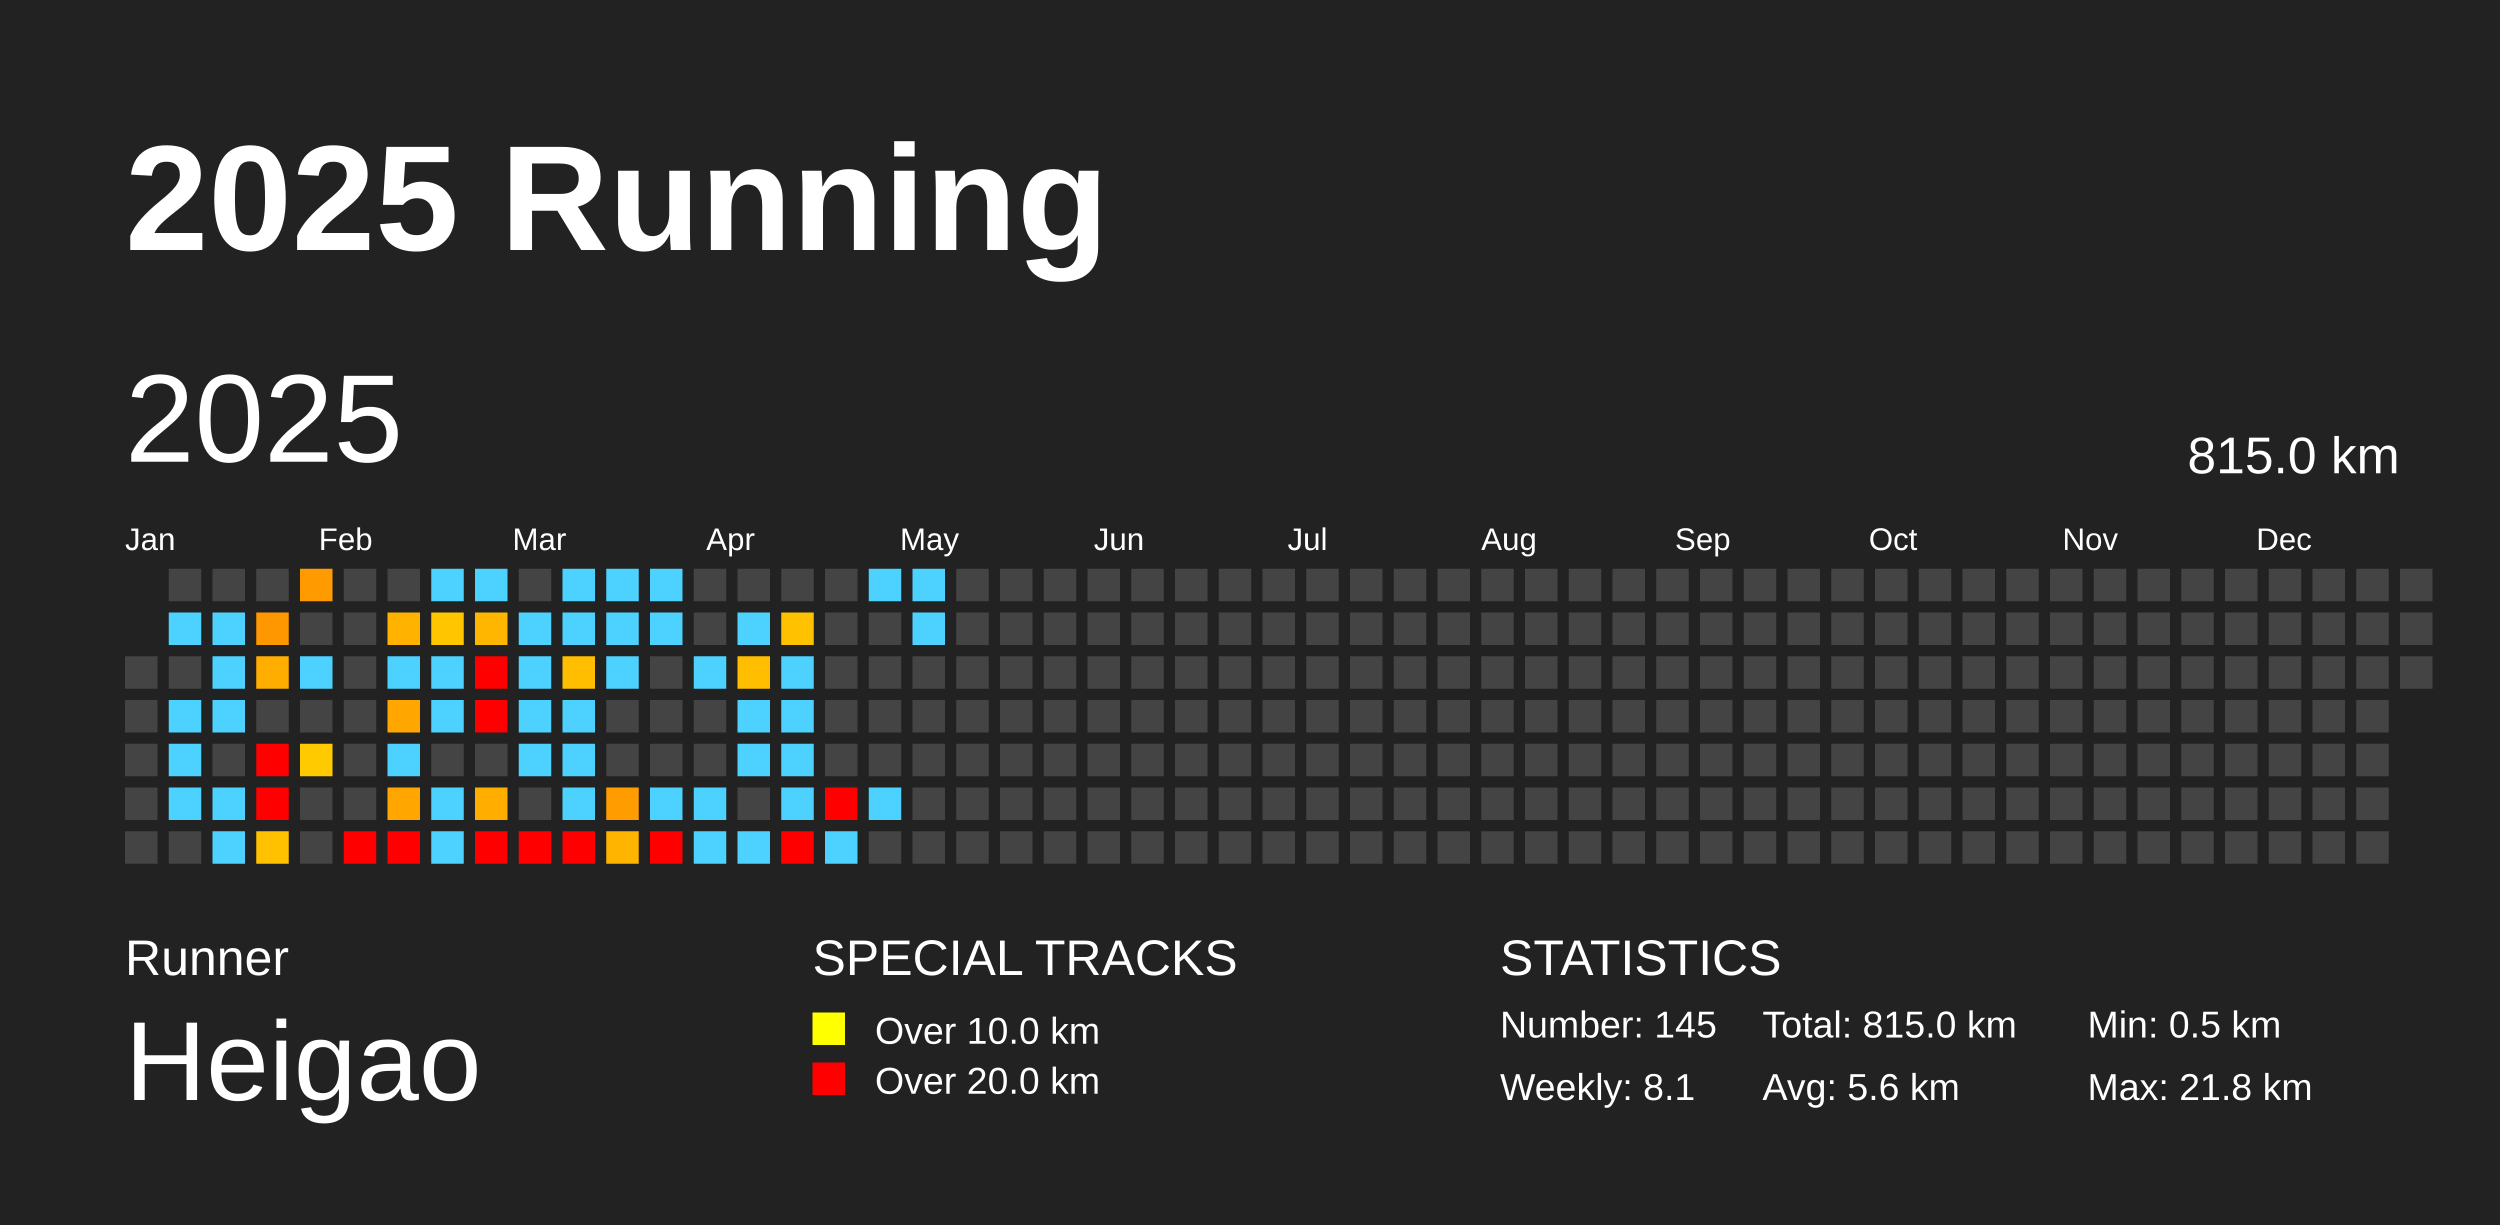
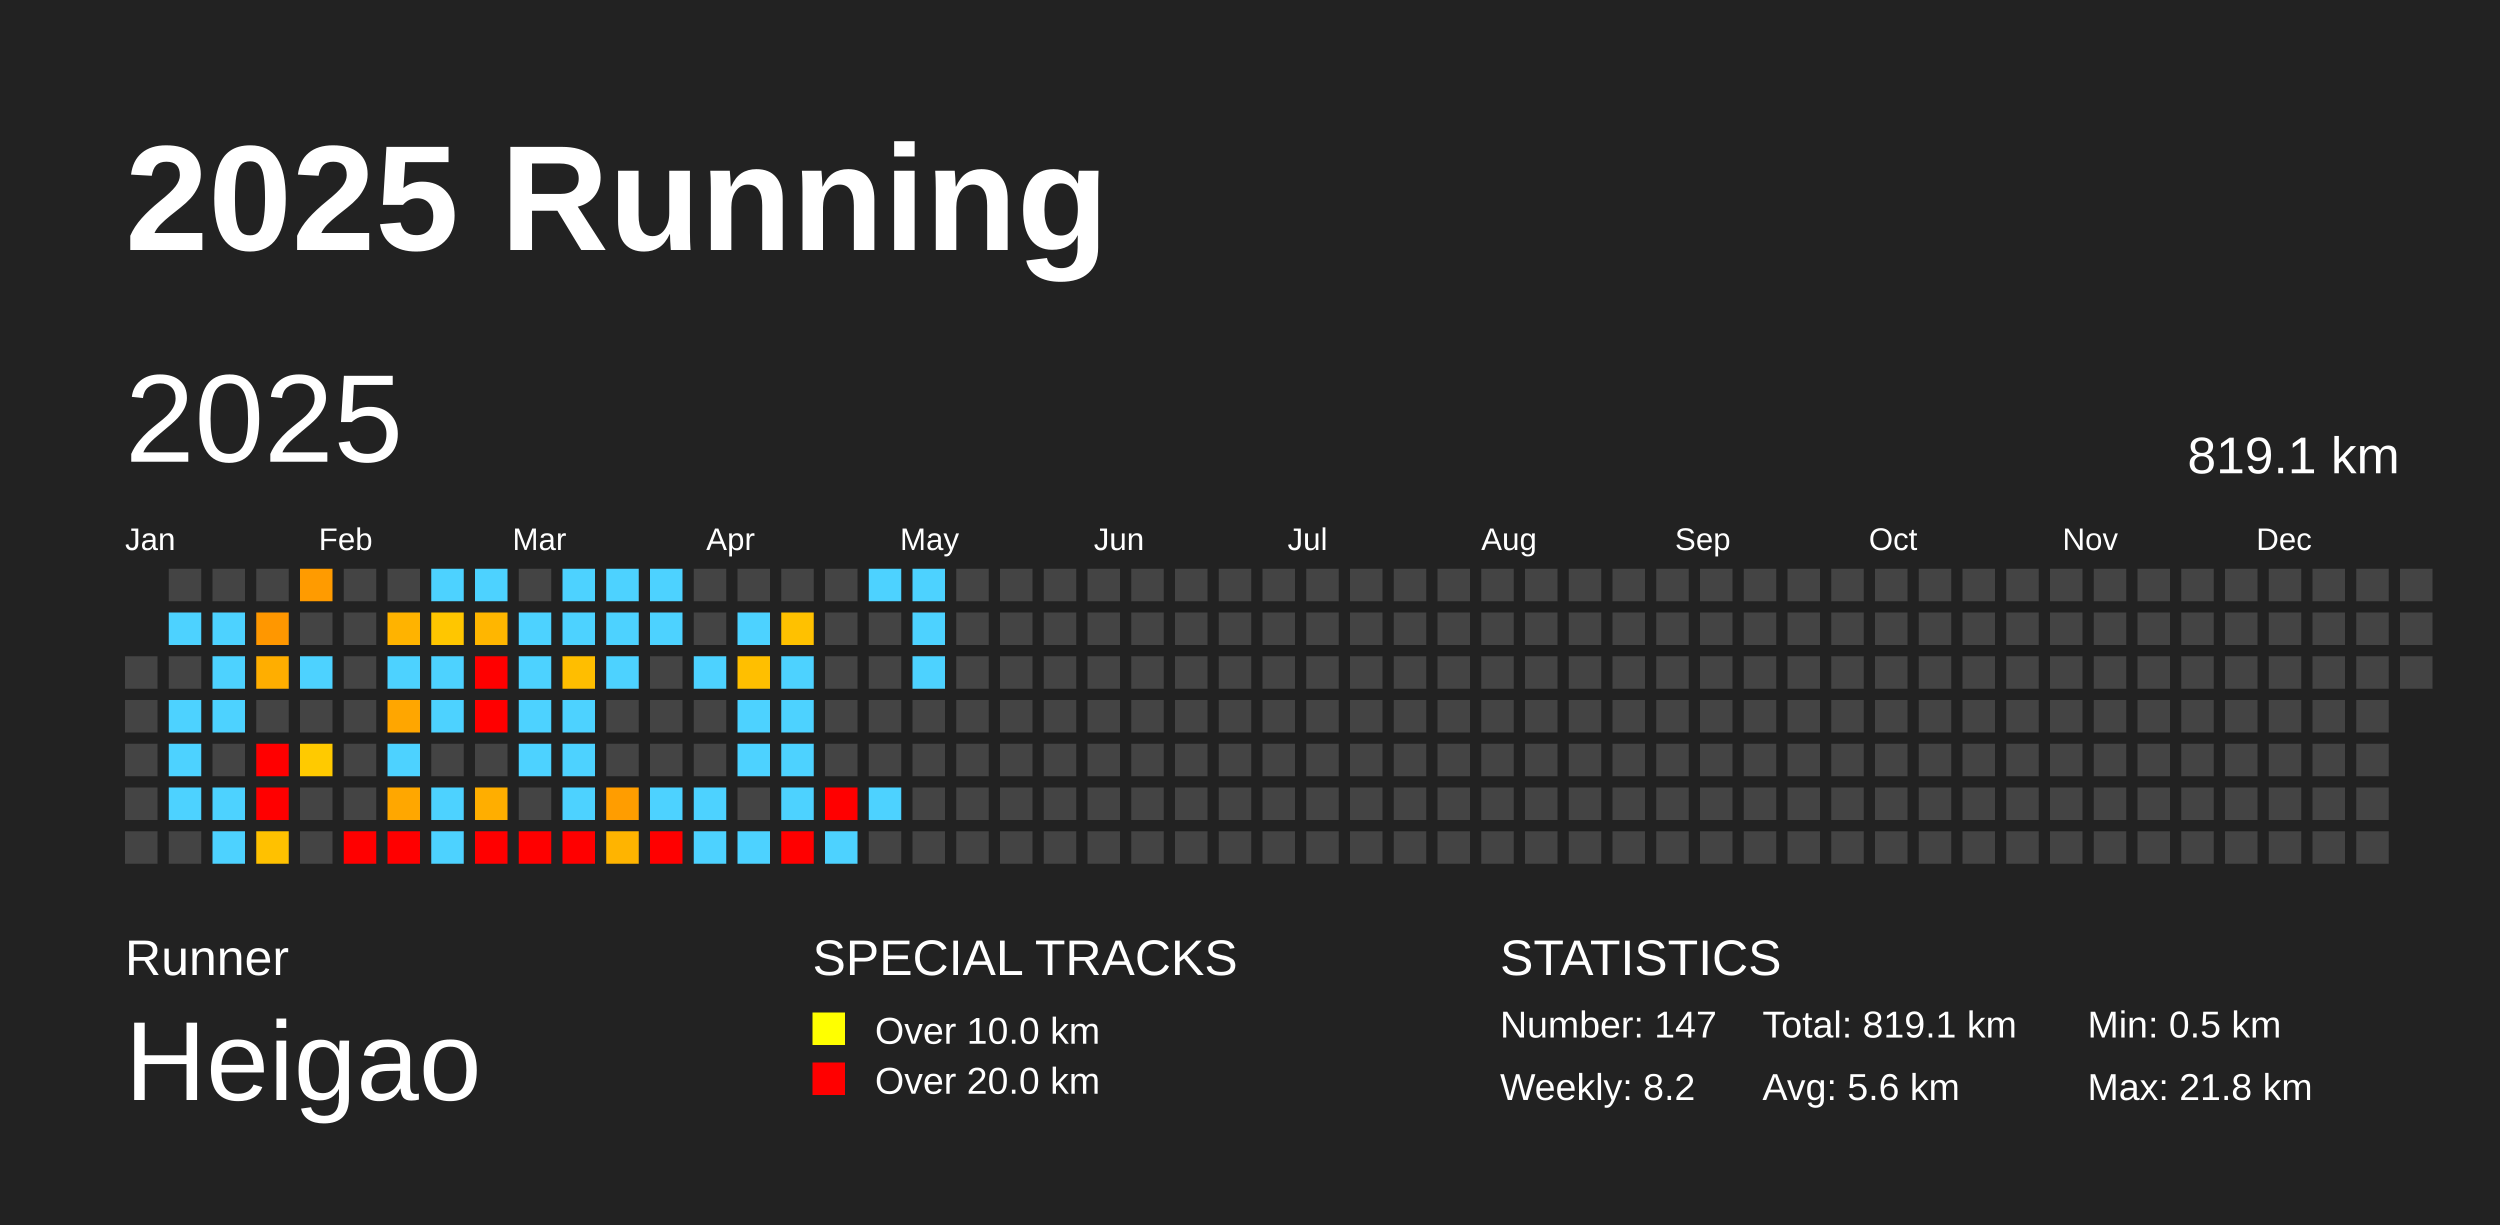
<svg xmlns="http://www.w3.org/2000/svg" baseProfile="full" height="98mm" version="1.1" viewBox="0,0,200,98" width="200mm">
  <defs />
  <rect fill="#222222" height="98" width="200" x="0" y="0" />
  <text fill="#FFFFFF" style="font-size:12px; font-family:Arial; font-weight:bold;" x="10" y="20">2025 Running</text>
  <text fill="#FFFFFF" style="font-size:4px; font-family:Arial" x="10" y="78">Runner</text>
  <text fill="#FFFFFF" style="font-size:9px; font-family:Arial" x="10" y="88">Heigao</text>
  <text fill="#FFFFFF" style="font-size:4px; font-family:Arial" x="65" y="78">SPECIAL TRACKS</text>
  <rect fill="yellow" height="2.6" width="2.6" x="65" y="81" />
  <text fill="#FFFFFF" style="font-size:3px; font-family:Arial" x="70" y="83.5">Over 10.0 km</text>
  <rect fill="red" height="2.6" width="2.6" x="65" y="85" />
  <text fill="#FFFFFF" style="font-size:3px; font-family:Arial" x="70" y="87.5">Over 20.0 km</text>
  <text fill="#FFFFFF" style="font-size:4px; font-family:Arial" x="120" y="78">STATISTICS</text>
-   <text fill="#FFFFFF" style="font-size:3px; font-family:Arial" x="120" y="83">Number: 145</text>
-   <text fill="#FFFFFF" style="font-size:3px; font-family:Arial" x="120" y="88">Weekly: 8.1</text>
-   <text fill="#FFFFFF" style="font-size:3px; font-family:Arial" x="141" y="83">Total: 815.0 km</text>
+   <text fill="#FFFFFF" style="font-size:3px; font-family:Arial" x="120" y="83">Number: 147</text>
+   <text fill="#FFFFFF" style="font-size:3px; font-family:Arial" x="120" y="88">Weekly: 8.2</text>
+   <text fill="#FFFFFF" style="font-size:3px; font-family:Arial" x="141" y="83">Total: 819.1 km</text>
  <text fill="#FFFFFF" style="font-size:3px; font-family:Arial" x="141" y="88">Avg: 5.6 km</text>
  <text fill="#FFFFFF" style="font-size:3px; font-family:Arial" x="167" y="83">Min: 0.5 km</text>
  <text fill="#FFFFFF" style="font-size:3px; font-family:Arial" x="167" y="88">Max: 21.8 km</text>
  <text dominant-baseline="hanging" fill="#FFFFFF" style="font-size:10.0px; font-family:Arial;" x="10" y="30">2025</text>
-   <text dominant-baseline="hanging" fill="#FFFFFF" style="font-size:4.125px; font-family:Arial;" x="175" y="35">815.0 km</text>
+   <text dominant-baseline="hanging" fill="#FFFFFF" style="font-size:4.125px; font-family:Arial;" x="175" y="35">819.1 km</text>
  <text fill="#FFFFFF" style="font-size:2.5px; font-family:Arial" x="10.0" y="44">Jan</text>
  <text fill="#FFFFFF" style="font-size:2.5px; font-family:Arial" x="25.5" y="44">Feb</text>
  <text fill="#FFFFFF" style="font-size:2.5px; font-family:Arial" x="41.0" y="44">Mar</text>
  <text fill="#FFFFFF" style="font-size:2.5px; font-family:Arial" x="56.5" y="44">Apr</text>
  <text fill="#FFFFFF" style="font-size:2.5px; font-family:Arial" x="72.0" y="44">May</text>
  <text fill="#FFFFFF" style="font-size:2.5px; font-family:Arial" x="87.5" y="44">Jun</text>
  <text fill="#FFFFFF" style="font-size:2.5px; font-family:Arial" x="103.0" y="44">Jul</text>
  <text fill="#FFFFFF" style="font-size:2.5px; font-family:Arial" x="118.5" y="44">Aug</text>
  <text fill="#FFFFFF" style="font-size:2.5px; font-family:Arial" x="134.0" y="44">Sep</text>
  <text fill="#FFFFFF" style="font-size:2.5px; font-family:Arial" x="149.5" y="44">Oct</text>
  <text fill="#FFFFFF" style="font-size:2.5px; font-family:Arial" x="165.0" y="44">Nov</text>
  <text fill="#FFFFFF" style="font-size:2.5px; font-family:Arial" x="180.5" y="44">Dec</text>
  <rect fill="#444444" height="2.6" width="2.6" x="10.0" y="52.5" />
  <rect fill="#444444" height="2.6" width="2.6" x="10.0" y="56.0" />
  <rect fill="#444444" height="2.6" width="2.6" x="10.0" y="59.5" />
  <rect fill="#444444" height="2.6" width="2.6" x="10.0" y="63.0" />
  <rect fill="#444444" height="2.6" width="2.6" x="10.0" y="66.5" />
  <rect fill="#444444" height="2.6" width="2.6" x="13.5" y="45.5" />
  <rect fill="#4dd2ff" height="2.6" width="2.6" x="13.5" y="49.0" />
  <rect fill="#444444" height="2.6" width="2.6" x="13.5" y="52.5" />
  <rect fill="#4dd2ff" height="2.6" width="2.6" x="13.5" y="56.0" />
  <rect fill="#4dd2ff" height="2.6" width="2.6" x="13.5" y="59.5" />
  <rect fill="#4dd2ff" height="2.6" width="2.6" x="13.5" y="63.0" />
  <rect fill="#444444" height="2.6" width="2.6" x="13.5" y="66.5" />
  <rect fill="#444444" height="2.6" width="2.6" x="17.0" y="45.5" />
  <rect fill="#4dd2ff" height="2.6" width="2.6" x="17.0" y="49.0" />
  <rect fill="#4dd2ff" height="2.6" width="2.6" x="17.0" y="52.5" />
  <rect fill="#4dd2ff" height="2.6" width="2.6" x="17.0" y="56.0" />
  <rect fill="#444444" height="2.6" width="2.6" x="17.0" y="59.5" />
  <rect fill="#4dd2ff" height="2.6" width="2.6" x="17.0" y="63.0" />
  <rect fill="#4dd2ff" height="2.6" width="2.6" x="17.0" y="66.5" />
  <rect fill="#444444" height="2.6" width="2.6" x="20.5" y="45.5" />
  <rect fill="#ff9700" height="2.6" width="2.6" x="20.5" y="49.0" />
  <rect fill="#ffae00" height="2.6" width="2.6" x="20.5" y="52.5" />
  <rect fill="#444444" height="2.6" width="2.6" x="20.5" y="56.0" />
  <rect fill="red" height="2.6" width="2.6" x="20.5" y="59.5" />
  <rect fill="red" height="2.6" width="2.6" x="20.5" y="63.0" />
  <rect fill="#ffc100" height="2.6" width="2.6" x="20.5" y="66.5" />
  <rect fill="#ff9b00" height="2.6" width="2.6" x="24.0" y="45.5" />
  <rect fill="#444444" height="2.6" width="2.6" x="24.0" y="49.0" />
  <rect fill="#4dd2ff" height="2.6" width="2.6" x="24.0" y="52.5" />
  <rect fill="#444444" height="2.6" width="2.6" x="24.0" y="56.0" />
  <rect fill="#ffca00" height="2.6" width="2.6" x="24.0" y="59.5" />
  <rect fill="#444444" height="2.6" width="2.6" x="24.0" y="63.0" />
  <rect fill="#444444" height="2.6" width="2.6" x="24.0" y="66.5" />
  <rect fill="#444444" height="2.6" width="2.6" x="27.5" y="45.5" />
  <rect fill="#444444" height="2.6" width="2.6" x="27.5" y="49.0" />
  <rect fill="#444444" height="2.6" width="2.6" x="27.5" y="52.5" />
  <rect fill="#444444" height="2.6" width="2.6" x="27.5" y="56.0" />
  <rect fill="#444444" height="2.6" width="2.6" x="27.5" y="59.5" />
  <rect fill="#444444" height="2.6" width="2.6" x="27.5" y="63.0" />
  <rect fill="red" height="2.6" width="2.6" x="27.5" y="66.5" />
  <rect fill="#444444" height="2.6" width="2.6" x="31.0" y="45.5" />
  <rect fill="#ffb300" height="2.6" width="2.6" x="31.0" y="49.0" />
  <rect fill="#4dd2ff" height="2.6" width="2.6" x="31.0" y="52.5" />
  <rect fill="#ffa600" height="2.6" width="2.6" x="31.0" y="56.0" />
  <rect fill="#4dd2ff" height="2.6" width="2.6" x="31.0" y="59.5" />
  <rect fill="#ffa700" height="2.6" width="2.6" x="31.0" y="63.0" />
  <rect fill="red" height="2.6" width="2.6" x="31.0" y="66.5" />
  <rect fill="#4dd2ff" height="2.6" width="2.6" x="34.5" y="45.5" />
  <rect fill="#ffc600" height="2.6" width="2.6" x="34.5" y="49.0" />
  <rect fill="#4dd2ff" height="2.6" width="2.6" x="34.5" y="52.5" />
  <rect fill="#4dd2ff" height="2.6" width="2.6" x="34.5" y="56.0" />
  <rect fill="#444444" height="2.6" width="2.6" x="34.5" y="59.5" />
  <rect fill="#4dd2ff" height="2.6" width="2.6" x="34.5" y="63.0" />
  <rect fill="#4dd2ff" height="2.6" width="2.6" x="34.5" y="66.5" />
  <rect fill="#4dd2ff" height="2.6" width="2.6" x="38.0" y="45.5" />
  <rect fill="#ffb600" height="2.6" width="2.6" x="38.0" y="49.0" />
  <rect fill="red" height="2.6" width="2.6" x="38.0" y="52.5" />
  <rect fill="red" height="2.6" width="2.6" x="38.0" y="56.0" />
  <rect fill="#444444" height="2.6" width="2.6" x="38.0" y="59.5" />
  <rect fill="#ffae00" height="2.6" width="2.6" x="38.0" y="63.0" />
  <rect fill="red" height="2.6" width="2.6" x="38.0" y="66.5" />
  <rect fill="#444444" height="2.6" width="2.6" x="41.5" y="45.5" />
  <rect fill="#4dd2ff" height="2.6" width="2.6" x="41.5" y="49.0" />
  <rect fill="#4dd2ff" height="2.6" width="2.6" x="41.5" y="52.5" />
  <rect fill="#4dd2ff" height="2.6" width="2.6" x="41.5" y="56.0" />
  <rect fill="#4dd2ff" height="2.6" width="2.6" x="41.5" y="59.5" />
  <rect fill="#444444" height="2.6" width="2.6" x="41.5" y="63.0" />
  <rect fill="red" height="2.6" width="2.6" x="41.5" y="66.5" />
  <rect fill="#4dd2ff" height="2.6" width="2.6" x="45.0" y="45.5" />
  <rect fill="#4dd2ff" height="2.6" width="2.6" x="45.0" y="49.0" />
  <rect fill="#ffbe00" height="2.6" width="2.6" x="45.0" y="52.5" />
  <rect fill="#4dd2ff" height="2.6" width="2.6" x="45.0" y="56.0" />
  <rect fill="#4dd2ff" height="2.6" width="2.6" x="45.0" y="59.5" />
  <rect fill="#4dd2ff" height="2.6" width="2.6" x="45.0" y="63.0" />
  <rect fill="red" height="2.6" width="2.6" x="45.0" y="66.5" />
  <rect fill="#4dd2ff" height="2.6" width="2.6" x="48.5" y="45.5" />
  <rect fill="#4dd2ff" height="2.6" width="2.6" x="48.5" y="49.0" />
  <rect fill="#4dd2ff" height="2.6" width="2.6" x="48.5" y="52.5" />
  <rect fill="#444444" height="2.6" width="2.6" x="48.5" y="56.0" />
  <rect fill="#444444" height="2.6" width="2.6" x="48.5" y="59.5" />
  <rect fill="#ff9d00" height="2.6" width="2.6" x="48.5" y="63.0" />
  <rect fill="#ffb400" height="2.6" width="2.6" x="48.5" y="66.5" />
  <rect fill="#4dd2ff" height="2.6" width="2.6" x="52.0" y="45.5" />
  <rect fill="#4dd2ff" height="2.6" width="2.6" x="52.0" y="49.0" />
  <rect fill="#444444" height="2.6" width="2.6" x="52.0" y="52.5" />
  <rect fill="#444444" height="2.6" width="2.6" x="52.0" y="56.0" />
  <rect fill="#444444" height="2.6" width="2.6" x="52.0" y="59.5" />
  <rect fill="#4dd2ff" height="2.6" width="2.6" x="52.0" y="63.0" />
  <rect fill="red" height="2.6" width="2.6" x="52.0" y="66.5" />
  <rect fill="#444444" height="2.6" width="2.6" x="55.5" y="45.5" />
  <rect fill="#444444" height="2.6" width="2.6" x="55.5" y="49.0" />
  <rect fill="#4dd2ff" height="2.6" width="2.6" x="55.5" y="52.5" />
  <rect fill="#444444" height="2.6" width="2.6" x="55.5" y="56.0" />
  <rect fill="#444444" height="2.6" width="2.6" x="55.5" y="59.5" />
  <rect fill="#4dd2ff" height="2.6" width="2.6" x="55.5" y="63.0" />
  <rect fill="#4dd2ff" height="2.6" width="2.6" x="55.5" y="66.5" />
  <rect fill="#444444" height="2.6" width="2.6" x="59.0" y="45.5" />
  <rect fill="#4dd2ff" height="2.6" width="2.6" x="59.0" y="49.0" />
  <rect fill="#ffbf00" height="2.6" width="2.6" x="59.0" y="52.5" />
  <rect fill="#4dd2ff" height="2.6" width="2.6" x="59.0" y="56.0" />
  <rect fill="#4dd2ff" height="2.6" width="2.6" x="59.0" y="59.5" />
  <rect fill="#444444" height="2.6" width="2.6" x="59.0" y="63.0" />
  <rect fill="#4dd2ff" height="2.6" width="2.6" x="59.0" y="66.5" />
  <rect fill="#444444" height="2.6" width="2.6" x="62.5" y="45.5" />
  <rect fill="#ffc100" height="2.6" width="2.6" x="62.5" y="49.0" />
  <rect fill="#4dd2ff" height="2.6" width="2.6" x="62.5" y="52.5" />
  <rect fill="#4dd2ff" height="2.6" width="2.6" x="62.5" y="56.0" />
  <rect fill="#4dd2ff" height="2.6" width="2.6" x="62.5" y="59.5" />
  <rect fill="#4dd2ff" height="2.6" width="2.6" x="62.5" y="63.0" />
  <rect fill="red" height="2.6" width="2.6" x="62.5" y="66.5" />
  <rect fill="#444444" height="2.6" width="2.6" x="66.0" y="45.5" />
  <rect fill="#444444" height="2.6" width="2.6" x="66.0" y="49.0" />
  <rect fill="#444444" height="2.6" width="2.6" x="66.0" y="52.5" />
  <rect fill="#444444" height="2.6" width="2.6" x="66.0" y="56.0" />
  <rect fill="#444444" height="2.6" width="2.6" x="66.0" y="59.5" />
  <rect fill="red" height="2.6" width="2.6" x="66.0" y="63.0" />
  <rect fill="#4dd2ff" height="2.6" width="2.6" x="66.0" y="66.5" />
  <rect fill="#4dd2ff" height="2.6" width="2.6" x="69.5" y="45.5" />
  <rect fill="#444444" height="2.6" width="2.6" x="69.5" y="49.0" />
  <rect fill="#444444" height="2.6" width="2.6" x="69.5" y="52.5" />
  <rect fill="#444444" height="2.6" width="2.6" x="69.5" y="56.0" />
  <rect fill="#444444" height="2.6" width="2.6" x="69.5" y="59.5" />
  <rect fill="#4dd2ff" height="2.6" width="2.6" x="69.5" y="63.0" />
  <rect fill="#444444" height="2.6" width="2.6" x="69.5" y="66.5" />
  <rect fill="#4dd2ff" height="2.6" width="2.6" x="73.0" y="45.5" />
  <rect fill="#4dd2ff" height="2.6" width="2.6" x="73.0" y="49.0" />
-   <rect fill="#444444" height="2.6" width="2.6" x="73.0" y="52.5" />
+   <rect fill="#4dd2ff" height="2.6" width="2.6" x="73.0" y="52.5" />
  <rect fill="#444444" height="2.6" width="2.6" x="73.0" y="56.0" />
  <rect fill="#444444" height="2.6" width="2.6" x="73.0" y="59.5" />
  <rect fill="#444444" height="2.6" width="2.6" x="73.0" y="63.0" />
  <rect fill="#444444" height="2.6" width="2.6" x="73.0" y="66.5" />
  <rect fill="#444444" height="2.6" width="2.6" x="76.5" y="45.5" />
  <rect fill="#444444" height="2.6" width="2.6" x="76.5" y="49.0" />
  <rect fill="#444444" height="2.6" width="2.6" x="76.5" y="52.5" />
  <rect fill="#444444" height="2.6" width="2.6" x="76.5" y="56.0" />
  <rect fill="#444444" height="2.6" width="2.6" x="76.5" y="59.5" />
  <rect fill="#444444" height="2.6" width="2.6" x="76.5" y="63.0" />
  <rect fill="#444444" height="2.6" width="2.6" x="76.5" y="66.5" />
  <rect fill="#444444" height="2.6" width="2.6" x="80.0" y="45.5" />
  <rect fill="#444444" height="2.6" width="2.6" x="80.0" y="49.0" />
  <rect fill="#444444" height="2.6" width="2.6" x="80.0" y="52.5" />
  <rect fill="#444444" height="2.6" width="2.6" x="80.0" y="56.0" />
  <rect fill="#444444" height="2.6" width="2.6" x="80.0" y="59.5" />
  <rect fill="#444444" height="2.6" width="2.6" x="80.0" y="63.0" />
  <rect fill="#444444" height="2.6" width="2.6" x="80.0" y="66.5" />
  <rect fill="#444444" height="2.6" width="2.6" x="83.5" y="45.5" />
  <rect fill="#444444" height="2.6" width="2.6" x="83.5" y="49.0" />
  <rect fill="#444444" height="2.6" width="2.6" x="83.5" y="52.5" />
  <rect fill="#444444" height="2.6" width="2.6" x="83.5" y="56.0" />
  <rect fill="#444444" height="2.6" width="2.6" x="83.5" y="59.5" />
  <rect fill="#444444" height="2.6" width="2.6" x="83.5" y="63.0" />
  <rect fill="#444444" height="2.6" width="2.6" x="83.5" y="66.5" />
  <rect fill="#444444" height="2.6" width="2.6" x="87.0" y="45.5" />
  <rect fill="#444444" height="2.6" width="2.6" x="87.0" y="49.0" />
  <rect fill="#444444" height="2.6" width="2.6" x="87.0" y="52.5" />
  <rect fill="#444444" height="2.6" width="2.6" x="87.0" y="56.0" />
  <rect fill="#444444" height="2.6" width="2.6" x="87.0" y="59.5" />
  <rect fill="#444444" height="2.6" width="2.6" x="87.0" y="63.0" />
  <rect fill="#444444" height="2.6" width="2.6" x="87.0" y="66.5" />
  <rect fill="#444444" height="2.6" width="2.6" x="90.5" y="45.5" />
  <rect fill="#444444" height="2.6" width="2.6" x="90.5" y="49.0" />
  <rect fill="#444444" height="2.6" width="2.6" x="90.5" y="52.5" />
  <rect fill="#444444" height="2.6" width="2.6" x="90.5" y="56.0" />
  <rect fill="#444444" height="2.6" width="2.6" x="90.5" y="59.5" />
  <rect fill="#444444" height="2.6" width="2.6" x="90.5" y="63.0" />
  <rect fill="#444444" height="2.6" width="2.6" x="90.5" y="66.5" />
  <rect fill="#444444" height="2.6" width="2.6" x="94.0" y="45.5" />
  <rect fill="#444444" height="2.6" width="2.6" x="94.0" y="49.0" />
  <rect fill="#444444" height="2.6" width="2.6" x="94.0" y="52.5" />
  <rect fill="#444444" height="2.6" width="2.6" x="94.0" y="56.0" />
  <rect fill="#444444" height="2.6" width="2.6" x="94.0" y="59.5" />
  <rect fill="#444444" height="2.6" width="2.6" x="94.0" y="63.0" />
  <rect fill="#444444" height="2.6" width="2.6" x="94.0" y="66.5" />
  <rect fill="#444444" height="2.6" width="2.6" x="97.5" y="45.5" />
  <rect fill="#444444" height="2.6" width="2.6" x="97.5" y="49.0" />
  <rect fill="#444444" height="2.6" width="2.6" x="97.5" y="52.5" />
  <rect fill="#444444" height="2.6" width="2.6" x="97.5" y="56.0" />
  <rect fill="#444444" height="2.6" width="2.6" x="97.5" y="59.5" />
  <rect fill="#444444" height="2.6" width="2.6" x="97.5" y="63.0" />
  <rect fill="#444444" height="2.6" width="2.6" x="97.5" y="66.5" />
  <rect fill="#444444" height="2.6" width="2.6" x="101.0" y="45.5" />
  <rect fill="#444444" height="2.6" width="2.6" x="101.0" y="49.0" />
  <rect fill="#444444" height="2.6" width="2.6" x="101.0" y="52.5" />
  <rect fill="#444444" height="2.6" width="2.6" x="101.0" y="56.0" />
  <rect fill="#444444" height="2.6" width="2.6" x="101.0" y="59.5" />
  <rect fill="#444444" height="2.6" width="2.6" x="101.0" y="63.0" />
  <rect fill="#444444" height="2.6" width="2.6" x="101.0" y="66.5" />
  <rect fill="#444444" height="2.6" width="2.6" x="104.5" y="45.5" />
  <rect fill="#444444" height="2.6" width="2.6" x="104.5" y="49.0" />
  <rect fill="#444444" height="2.6" width="2.6" x="104.5" y="52.5" />
  <rect fill="#444444" height="2.6" width="2.6" x="104.5" y="56.0" />
  <rect fill="#444444" height="2.6" width="2.6" x="104.5" y="59.5" />
  <rect fill="#444444" height="2.6" width="2.6" x="104.5" y="63.0" />
  <rect fill="#444444" height="2.6" width="2.6" x="104.5" y="66.5" />
  <rect fill="#444444" height="2.6" width="2.6" x="108.0" y="45.5" />
  <rect fill="#444444" height="2.6" width="2.6" x="108.0" y="49.0" />
  <rect fill="#444444" height="2.6" width="2.6" x="108.0" y="52.5" />
  <rect fill="#444444" height="2.6" width="2.6" x="108.0" y="56.0" />
  <rect fill="#444444" height="2.6" width="2.6" x="108.0" y="59.5" />
  <rect fill="#444444" height="2.6" width="2.6" x="108.0" y="63.0" />
  <rect fill="#444444" height="2.6" width="2.6" x="108.0" y="66.5" />
  <rect fill="#444444" height="2.6" width="2.6" x="111.5" y="45.5" />
  <rect fill="#444444" height="2.6" width="2.6" x="111.5" y="49.0" />
  <rect fill="#444444" height="2.6" width="2.6" x="111.5" y="52.5" />
  <rect fill="#444444" height="2.6" width="2.6" x="111.5" y="56.0" />
  <rect fill="#444444" height="2.6" width="2.6" x="111.5" y="59.5" />
  <rect fill="#444444" height="2.6" width="2.6" x="111.5" y="63.0" />
  <rect fill="#444444" height="2.6" width="2.6" x="111.5" y="66.5" />
  <rect fill="#444444" height="2.6" width="2.6" x="115.0" y="45.5" />
  <rect fill="#444444" height="2.6" width="2.6" x="115.0" y="49.0" />
  <rect fill="#444444" height="2.6" width="2.6" x="115.0" y="52.5" />
  <rect fill="#444444" height="2.6" width="2.6" x="115.0" y="56.0" />
  <rect fill="#444444" height="2.6" width="2.6" x="115.0" y="59.5" />
  <rect fill="#444444" height="2.6" width="2.6" x="115.0" y="63.0" />
  <rect fill="#444444" height="2.6" width="2.6" x="115.0" y="66.5" />
  <rect fill="#444444" height="2.6" width="2.6" x="118.5" y="45.5" />
  <rect fill="#444444" height="2.6" width="2.6" x="118.5" y="49.0" />
  <rect fill="#444444" height="2.6" width="2.6" x="118.5" y="52.5" />
  <rect fill="#444444" height="2.6" width="2.6" x="118.5" y="56.0" />
  <rect fill="#444444" height="2.6" width="2.6" x="118.5" y="59.5" />
  <rect fill="#444444" height="2.6" width="2.6" x="118.5" y="63.0" />
  <rect fill="#444444" height="2.6" width="2.6" x="118.5" y="66.5" />
  <rect fill="#444444" height="2.6" width="2.6" x="122.0" y="45.5" />
  <rect fill="#444444" height="2.6" width="2.6" x="122.0" y="49.0" />
  <rect fill="#444444" height="2.6" width="2.6" x="122.0" y="52.5" />
  <rect fill="#444444" height="2.6" width="2.6" x="122.0" y="56.0" />
  <rect fill="#444444" height="2.6" width="2.6" x="122.0" y="59.5" />
  <rect fill="#444444" height="2.6" width="2.6" x="122.0" y="63.0" />
  <rect fill="#444444" height="2.6" width="2.6" x="122.0" y="66.5" />
  <rect fill="#444444" height="2.6" width="2.6" x="125.5" y="45.5" />
  <rect fill="#444444" height="2.6" width="2.6" x="125.5" y="49.0" />
  <rect fill="#444444" height="2.6" width="2.6" x="125.5" y="52.5" />
  <rect fill="#444444" height="2.6" width="2.6" x="125.5" y="56.0" />
  <rect fill="#444444" height="2.6" width="2.6" x="125.5" y="59.5" />
  <rect fill="#444444" height="2.6" width="2.6" x="125.5" y="63.0" />
  <rect fill="#444444" height="2.6" width="2.6" x="125.5" y="66.5" />
  <rect fill="#444444" height="2.6" width="2.6" x="129.0" y="45.5" />
  <rect fill="#444444" height="2.6" width="2.6" x="129.0" y="49.0" />
  <rect fill="#444444" height="2.6" width="2.6" x="129.0" y="52.5" />
  <rect fill="#444444" height="2.6" width="2.6" x="129.0" y="56.0" />
  <rect fill="#444444" height="2.6" width="2.6" x="129.0" y="59.5" />
  <rect fill="#444444" height="2.6" width="2.6" x="129.0" y="63.0" />
  <rect fill="#444444" height="2.6" width="2.6" x="129.0" y="66.5" />
  <rect fill="#444444" height="2.6" width="2.6" x="132.5" y="45.5" />
  <rect fill="#444444" height="2.6" width="2.6" x="132.5" y="49.0" />
  <rect fill="#444444" height="2.6" width="2.6" x="132.5" y="52.5" />
  <rect fill="#444444" height="2.6" width="2.6" x="132.5" y="56.0" />
  <rect fill="#444444" height="2.6" width="2.6" x="132.5" y="59.5" />
  <rect fill="#444444" height="2.6" width="2.6" x="132.5" y="63.0" />
  <rect fill="#444444" height="2.6" width="2.6" x="132.5" y="66.5" />
  <rect fill="#444444" height="2.6" width="2.6" x="136.0" y="45.5" />
  <rect fill="#444444" height="2.6" width="2.6" x="136.0" y="49.0" />
  <rect fill="#444444" height="2.6" width="2.6" x="136.0" y="52.5" />
  <rect fill="#444444" height="2.6" width="2.6" x="136.0" y="56.0" />
  <rect fill="#444444" height="2.6" width="2.6" x="136.0" y="59.5" />
  <rect fill="#444444" height="2.6" width="2.6" x="136.0" y="63.0" />
  <rect fill="#444444" height="2.6" width="2.6" x="136.0" y="66.5" />
  <rect fill="#444444" height="2.6" width="2.6" x="139.5" y="45.5" />
  <rect fill="#444444" height="2.6" width="2.6" x="139.5" y="49.0" />
  <rect fill="#444444" height="2.6" width="2.6" x="139.5" y="52.5" />
  <rect fill="#444444" height="2.6" width="2.6" x="139.5" y="56.0" />
  <rect fill="#444444" height="2.6" width="2.6" x="139.5" y="59.5" />
  <rect fill="#444444" height="2.6" width="2.6" x="139.5" y="63.0" />
  <rect fill="#444444" height="2.6" width="2.6" x="139.5" y="66.5" />
  <rect fill="#444444" height="2.6" width="2.6" x="143.0" y="45.5" />
  <rect fill="#444444" height="2.6" width="2.6" x="143.0" y="49.0" />
  <rect fill="#444444" height="2.6" width="2.6" x="143.0" y="52.5" />
  <rect fill="#444444" height="2.6" width="2.6" x="143.0" y="56.0" />
  <rect fill="#444444" height="2.6" width="2.6" x="143.0" y="59.5" />
  <rect fill="#444444" height="2.6" width="2.6" x="143.0" y="63.0" />
  <rect fill="#444444" height="2.6" width="2.6" x="143.0" y="66.5" />
  <rect fill="#444444" height="2.6" width="2.6" x="146.5" y="45.5" />
  <rect fill="#444444" height="2.6" width="2.6" x="146.5" y="49.0" />
  <rect fill="#444444" height="2.6" width="2.6" x="146.5" y="52.5" />
  <rect fill="#444444" height="2.6" width="2.6" x="146.5" y="56.0" />
  <rect fill="#444444" height="2.6" width="2.6" x="146.5" y="59.5" />
  <rect fill="#444444" height="2.6" width="2.6" x="146.5" y="63.0" />
  <rect fill="#444444" height="2.6" width="2.6" x="146.5" y="66.5" />
  <rect fill="#444444" height="2.6" width="2.6" x="150.0" y="45.5" />
  <rect fill="#444444" height="2.6" width="2.6" x="150.0" y="49.0" />
  <rect fill="#444444" height="2.6" width="2.6" x="150.0" y="52.5" />
  <rect fill="#444444" height="2.6" width="2.6" x="150.0" y="56.0" />
  <rect fill="#444444" height="2.6" width="2.6" x="150.0" y="59.5" />
  <rect fill="#444444" height="2.6" width="2.6" x="150.0" y="63.0" />
  <rect fill="#444444" height="2.6" width="2.6" x="150.0" y="66.5" />
  <rect fill="#444444" height="2.6" width="2.6" x="153.5" y="45.5" />
  <rect fill="#444444" height="2.6" width="2.6" x="153.5" y="49.0" />
  <rect fill="#444444" height="2.6" width="2.6" x="153.5" y="52.5" />
  <rect fill="#444444" height="2.6" width="2.6" x="153.5" y="56.0" />
  <rect fill="#444444" height="2.6" width="2.6" x="153.5" y="59.5" />
  <rect fill="#444444" height="2.6" width="2.6" x="153.5" y="63.0" />
  <rect fill="#444444" height="2.6" width="2.6" x="153.5" y="66.5" />
  <rect fill="#444444" height="2.6" width="2.6" x="157.0" y="45.5" />
  <rect fill="#444444" height="2.6" width="2.6" x="157.0" y="49.0" />
  <rect fill="#444444" height="2.6" width="2.6" x="157.0" y="52.5" />
  <rect fill="#444444" height="2.6" width="2.6" x="157.0" y="56.0" />
  <rect fill="#444444" height="2.6" width="2.6" x="157.0" y="59.5" />
  <rect fill="#444444" height="2.6" width="2.6" x="157.0" y="63.0" />
  <rect fill="#444444" height="2.6" width="2.6" x="157.0" y="66.5" />
  <rect fill="#444444" height="2.6" width="2.6" x="160.5" y="45.5" />
  <rect fill="#444444" height="2.6" width="2.6" x="160.5" y="49.0" />
  <rect fill="#444444" height="2.6" width="2.6" x="160.5" y="52.5" />
  <rect fill="#444444" height="2.6" width="2.6" x="160.5" y="56.0" />
  <rect fill="#444444" height="2.6" width="2.6" x="160.5" y="59.5" />
  <rect fill="#444444" height="2.6" width="2.6" x="160.5" y="63.0" />
  <rect fill="#444444" height="2.6" width="2.6" x="160.5" y="66.5" />
  <rect fill="#444444" height="2.6" width="2.6" x="164.0" y="45.5" />
  <rect fill="#444444" height="2.6" width="2.6" x="164.0" y="49.0" />
  <rect fill="#444444" height="2.6" width="2.6" x="164.0" y="52.5" />
  <rect fill="#444444" height="2.6" width="2.6" x="164.0" y="56.0" />
  <rect fill="#444444" height="2.6" width="2.6" x="164.0" y="59.5" />
  <rect fill="#444444" height="2.6" width="2.6" x="164.0" y="63.0" />
  <rect fill="#444444" height="2.6" width="2.6" x="164.0" y="66.5" />
  <rect fill="#444444" height="2.6" width="2.6" x="167.5" y="45.5" />
  <rect fill="#444444" height="2.6" width="2.6" x="167.5" y="49.0" />
  <rect fill="#444444" height="2.6" width="2.6" x="167.5" y="52.5" />
  <rect fill="#444444" height="2.6" width="2.6" x="167.5" y="56.0" />
  <rect fill="#444444" height="2.6" width="2.6" x="167.5" y="59.5" />
  <rect fill="#444444" height="2.6" width="2.6" x="167.5" y="63.0" />
  <rect fill="#444444" height="2.6" width="2.6" x="167.5" y="66.5" />
  <rect fill="#444444" height="2.6" width="2.6" x="171.0" y="45.5" />
  <rect fill="#444444" height="2.6" width="2.6" x="171.0" y="49.0" />
  <rect fill="#444444" height="2.6" width="2.6" x="171.0" y="52.5" />
  <rect fill="#444444" height="2.6" width="2.6" x="171.0" y="56.0" />
  <rect fill="#444444" height="2.6" width="2.6" x="171.0" y="59.5" />
  <rect fill="#444444" height="2.6" width="2.6" x="171.0" y="63.0" />
  <rect fill="#444444" height="2.6" width="2.6" x="171.0" y="66.5" />
  <rect fill="#444444" height="2.6" width="2.6" x="174.5" y="45.5" />
  <rect fill="#444444" height="2.6" width="2.6" x="174.5" y="49.0" />
  <rect fill="#444444" height="2.6" width="2.6" x="174.5" y="52.5" />
  <rect fill="#444444" height="2.6" width="2.6" x="174.5" y="56.0" />
  <rect fill="#444444" height="2.6" width="2.6" x="174.5" y="59.5" />
  <rect fill="#444444" height="2.6" width="2.6" x="174.5" y="63.0" />
  <rect fill="#444444" height="2.6" width="2.6" x="174.5" y="66.5" />
  <rect fill="#444444" height="2.6" width="2.6" x="178.0" y="45.5" />
  <rect fill="#444444" height="2.6" width="2.6" x="178.0" y="49.0" />
  <rect fill="#444444" height="2.6" width="2.6" x="178.0" y="52.5" />
  <rect fill="#444444" height="2.6" width="2.6" x="178.0" y="56.0" />
  <rect fill="#444444" height="2.6" width="2.6" x="178.0" y="59.5" />
  <rect fill="#444444" height="2.6" width="2.6" x="178.0" y="63.0" />
  <rect fill="#444444" height="2.6" width="2.6" x="178.0" y="66.5" />
  <rect fill="#444444" height="2.6" width="2.6" x="181.5" y="45.5" />
  <rect fill="#444444" height="2.6" width="2.6" x="181.5" y="49.0" />
  <rect fill="#444444" height="2.6" width="2.6" x="181.5" y="52.5" />
  <rect fill="#444444" height="2.6" width="2.6" x="181.5" y="56.0" />
  <rect fill="#444444" height="2.6" width="2.6" x="181.5" y="59.5" />
  <rect fill="#444444" height="2.6" width="2.6" x="181.5" y="63.0" />
  <rect fill="#444444" height="2.6" width="2.6" x="181.5" y="66.5" />
  <rect fill="#444444" height="2.6" width="2.6" x="185.0" y="45.5" />
  <rect fill="#444444" height="2.6" width="2.6" x="185.0" y="49.0" />
  <rect fill="#444444" height="2.6" width="2.6" x="185.0" y="52.5" />
  <rect fill="#444444" height="2.6" width="2.6" x="185.0" y="56.0" />
  <rect fill="#444444" height="2.6" width="2.6" x="185.0" y="59.5" />
  <rect fill="#444444" height="2.6" width="2.6" x="185.0" y="63.0" />
  <rect fill="#444444" height="2.6" width="2.6" x="185.0" y="66.5" />
  <rect fill="#444444" height="2.6" width="2.6" x="188.5" y="45.5" />
  <rect fill="#444444" height="2.6" width="2.6" x="188.5" y="49.0" />
  <rect fill="#444444" height="2.6" width="2.6" x="188.5" y="52.5" />
  <rect fill="#444444" height="2.6" width="2.6" x="188.5" y="56.0" />
  <rect fill="#444444" height="2.6" width="2.6" x="188.5" y="59.5" />
  <rect fill="#444444" height="2.6" width="2.6" x="188.5" y="63.0" />
  <rect fill="#444444" height="2.6" width="2.6" x="188.5" y="66.5" />
  <rect fill="#444444" height="2.6" width="2.6" x="192.0" y="45.5" />
  <rect fill="#444444" height="2.6" width="2.6" x="192.0" y="49.0" />
  <rect fill="#444444" height="2.6" width="2.6" x="192.0" y="52.5" />
</svg>
